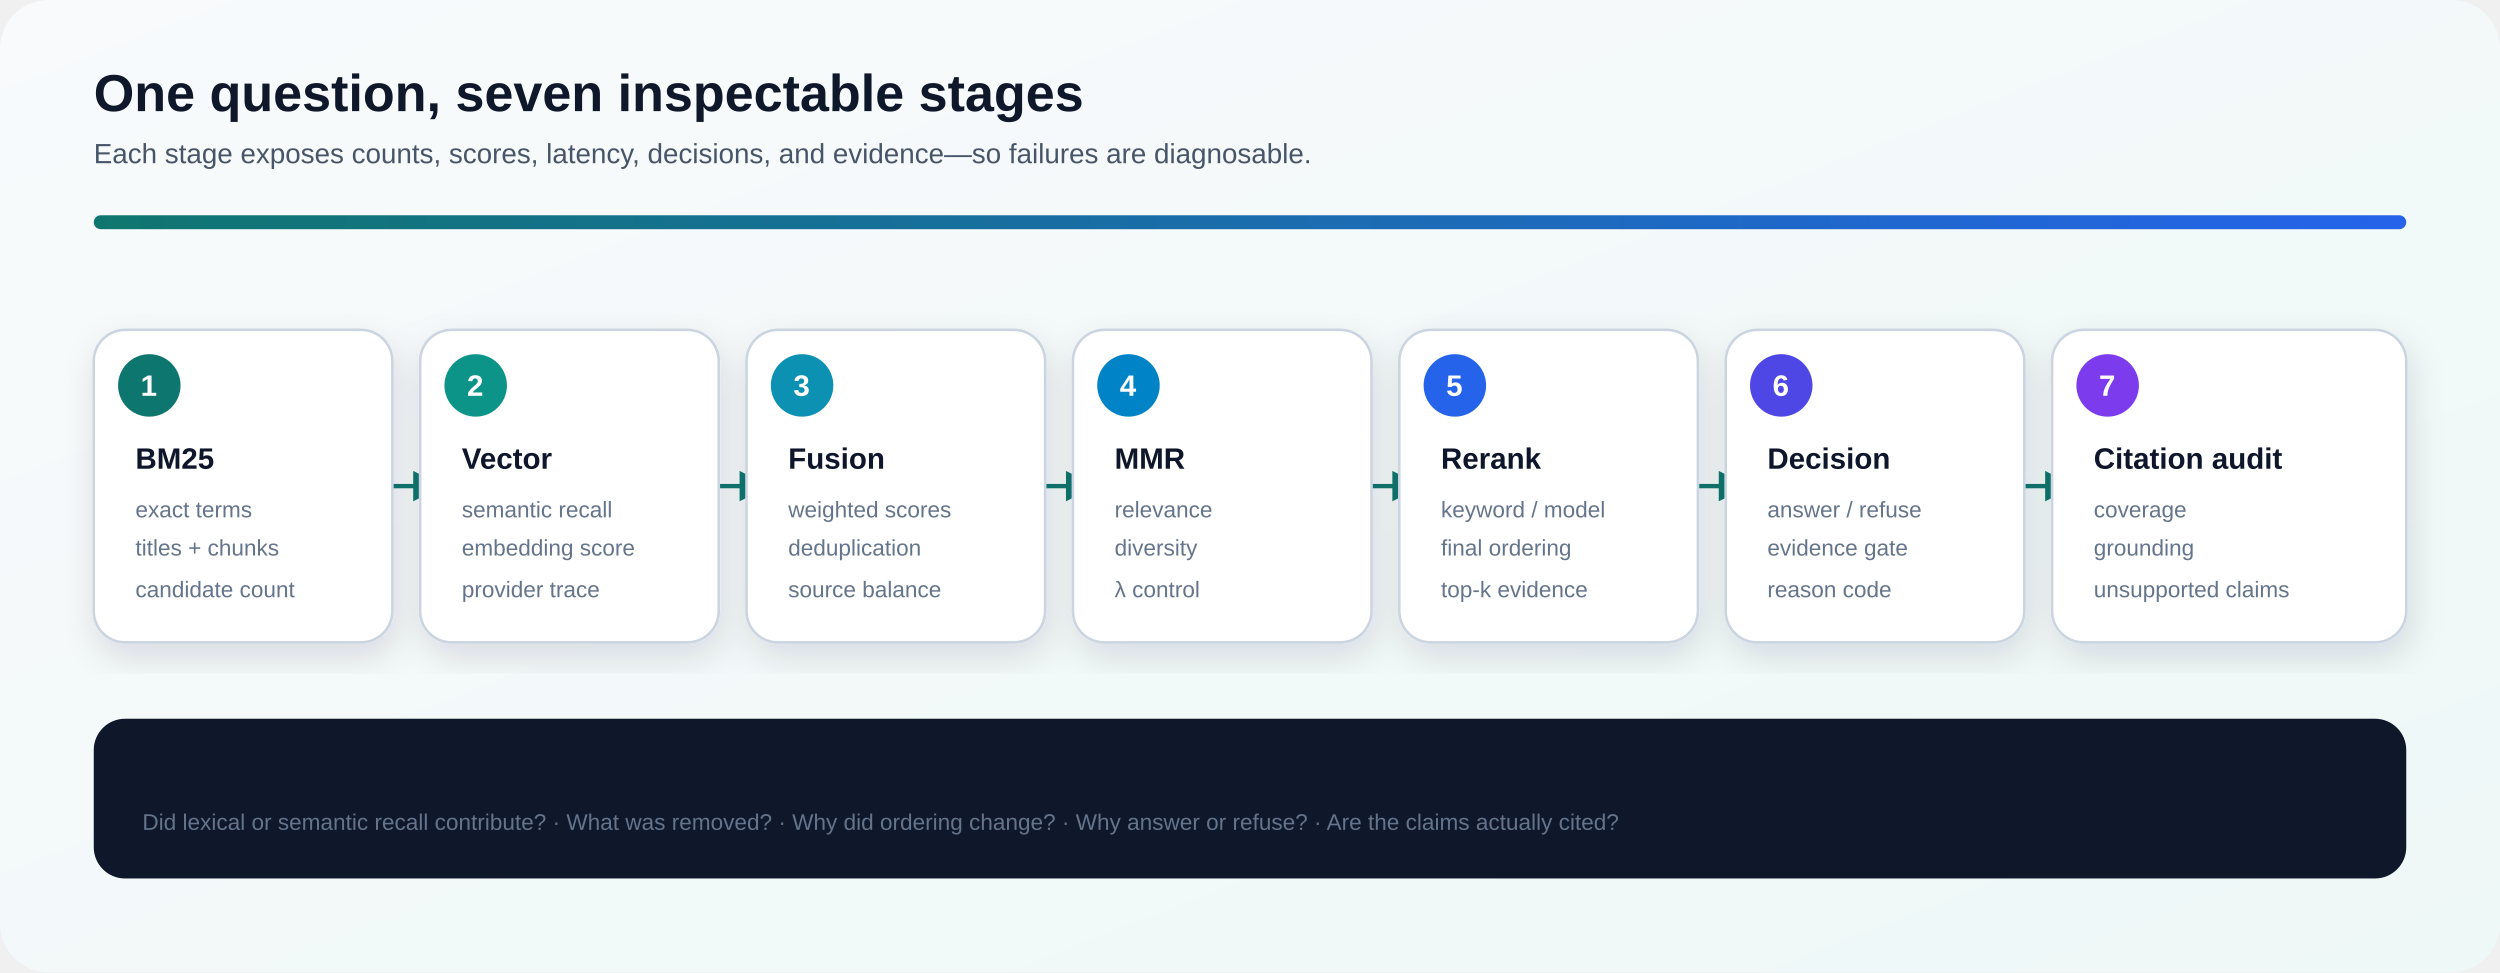
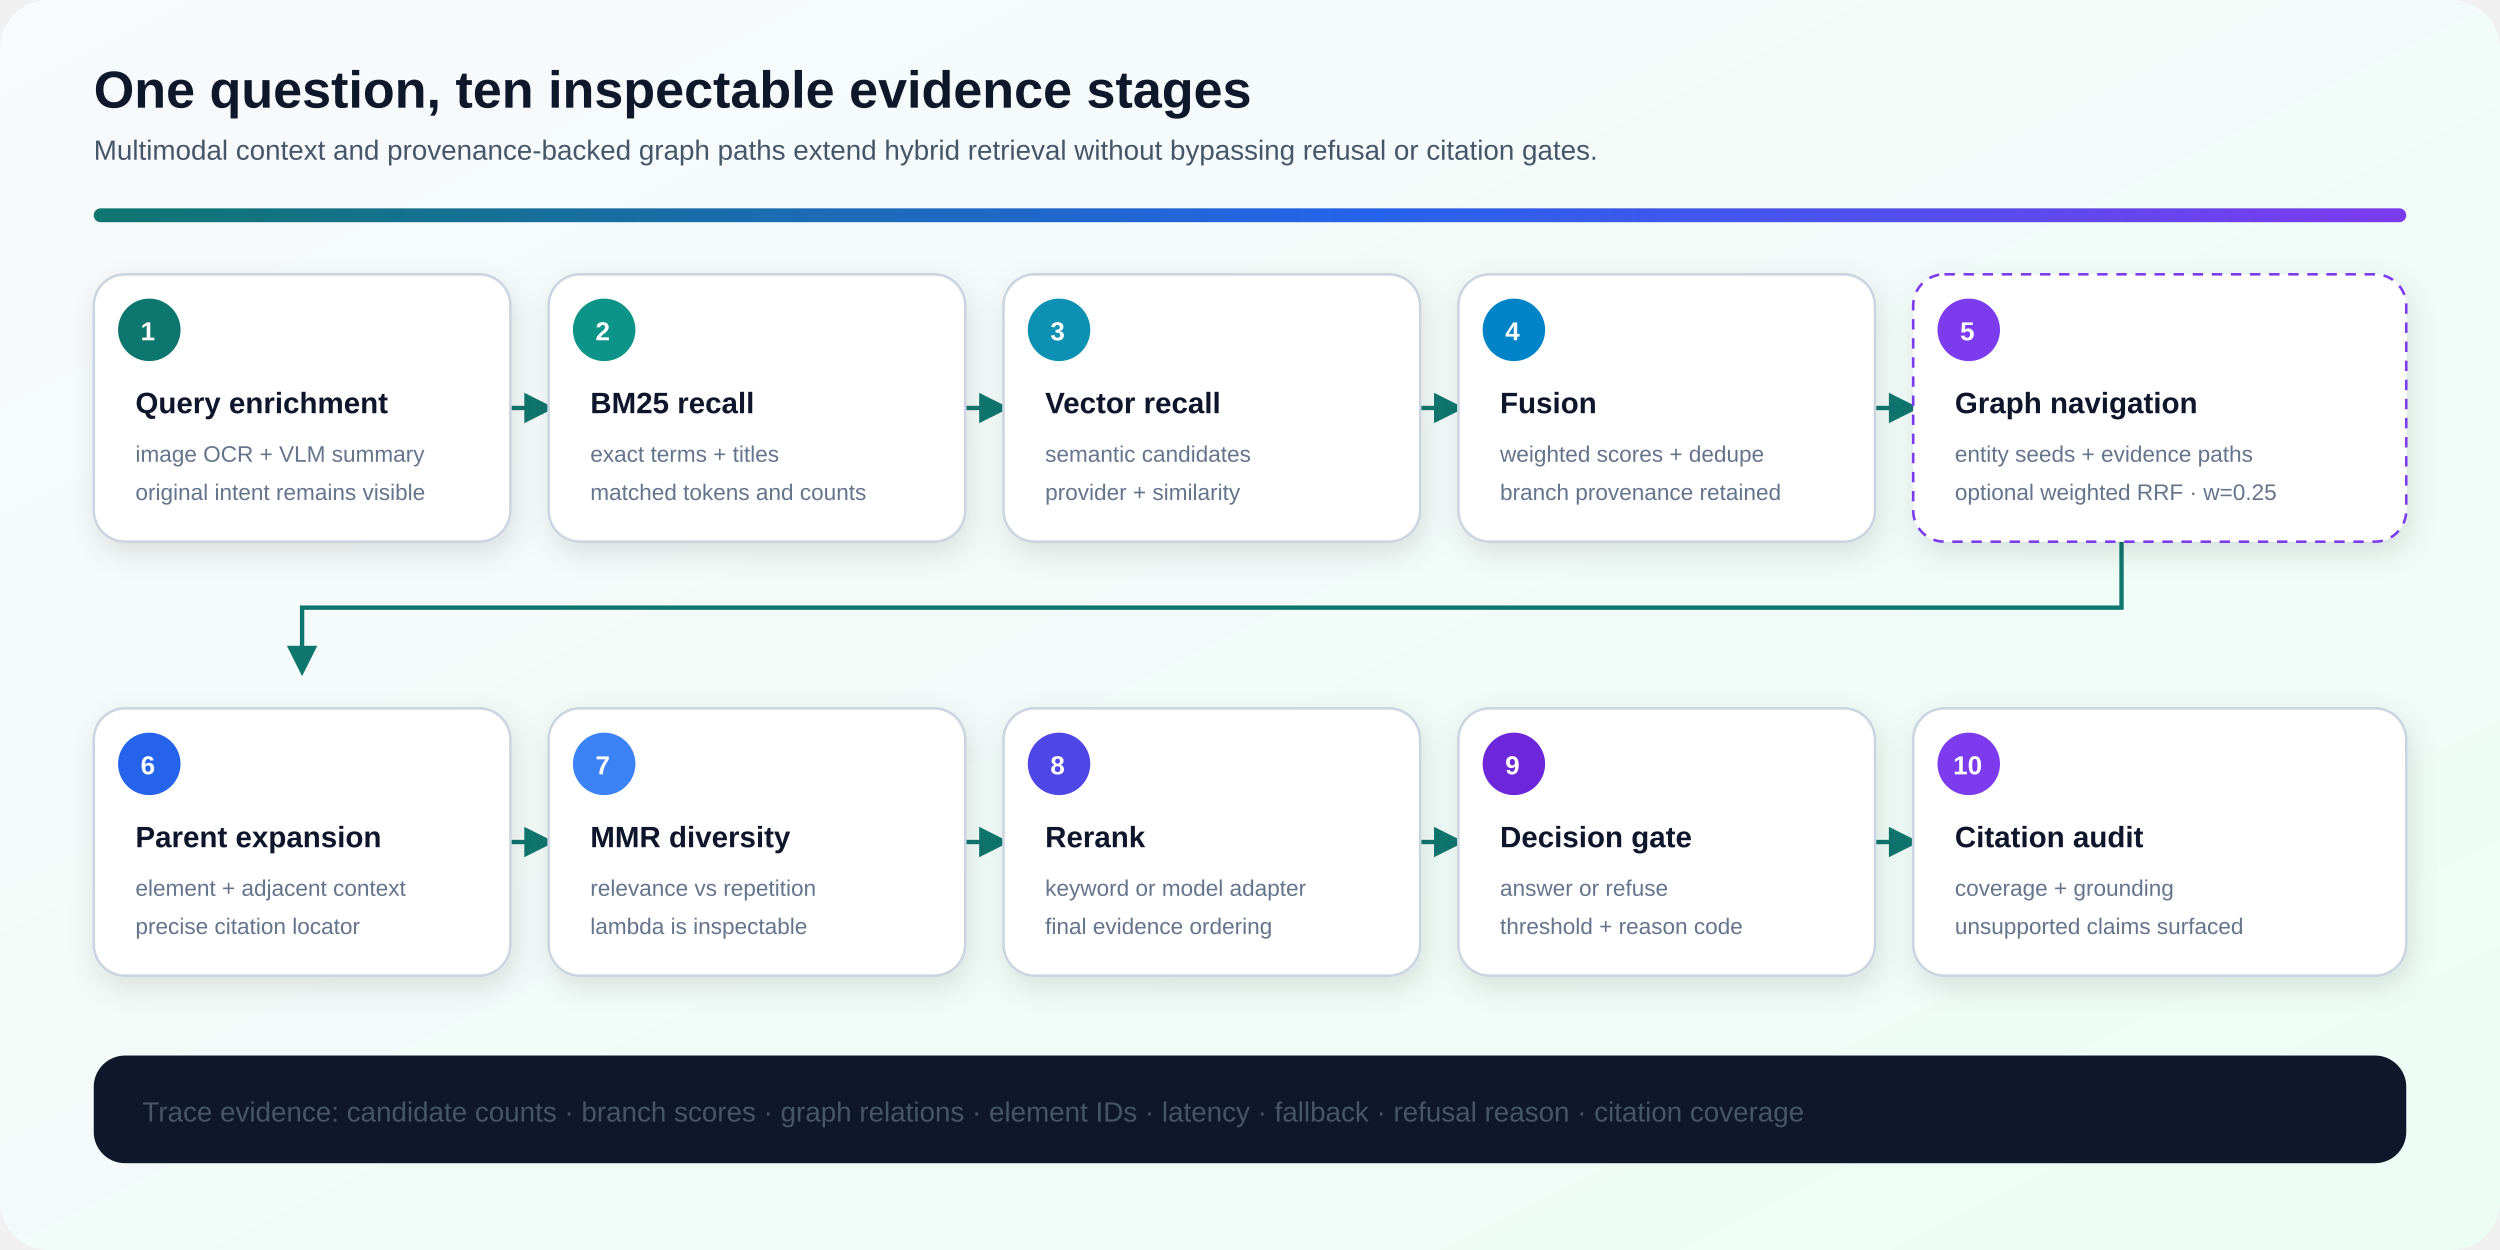
- <svg xmlns="http://www.w3.org/2000/svg" width="1440" height="560" viewBox="0 0 1440 560" role="img" aria-labelledby="title desc">
+ <svg xmlns="http://www.w3.org/2000/svg" width="1440" height="720" viewBox="0 0 1440 720" role="img" aria-labelledby="title desc">
  <defs>
    <linearGradient id="bg" x1="0" y1="0" x2="1" y2="1">
      <stop stop-color="#f8fafc" />
-       <stop offset="1" stop-color="#eef8f7" />
+       <stop offset="1" stop-color="#ecfdf5" />
    </linearGradient>
    <linearGradient id="bar" x1="0" y1="0" x2="1" y2="0">
      <stop stop-color="#0f766e" />
-       <stop offset="1" stop-color="#2563eb" />
+       <stop offset=".55" stop-color="#2563eb" />
+       <stop offset="1" stop-color="#7c3aed" />
    </linearGradient>
    <filter id="shadow">
-       <feDropShadow dy="8" stdDeviation="10" flood-color="#0f172a" flood-opacity=".12" />
+       <feDropShadow dy="6" stdDeviation="8" flood-color="#0f172a" flood-opacity=".11" />
    </filter>
    <marker id="arrow" viewBox="0 0 10 10" refX="8" refY="5" markerWidth="7" markerHeight="7" orient="auto">
      <path d="M0 0 10 5 0 10z" fill="#0f766e" />
    </marker>
-     <style>text{font-family:Arial,Helvetica,sans-serif}.h{font-size:30px;font-weight:700;fill:#0f172a}.sub{font-size:16px;font-weight:400;fill:#475569}.n{font-size:17px;font-weight:800;fill:#fff}.t{font-size:17px;font-weight:700;fill:#0f172a}.c{font-size:13px;font-weight:400;fill:#64748b}.box{fill:#fff;stroke:#cbd5e1;stroke-width:1.5}.flow{fill:none;stroke:#0f766e;stroke-width:2.5;marker-end:url(#arrow)}</style>
+     <style>text{font-family:Arial,Helvetica,sans-serif}.h{font-size:30px;font-weight:700;fill:#0f172a}.sub{font-size:16px;fill:#475569}.n{font-size:15px;font-weight:800;fill:#fff}.t{font-size:17px;font-weight:700;fill:#0f172a}.c{font-size:13px;fill:#64748b}.box{fill:#fff;stroke:#cbd5e1;stroke-width:1.5}.flow{fill:none;stroke:#0f766e;stroke-width:2.5;marker-end:url(#arrow)}.optional{stroke:#7c3aed;stroke-dasharray:6 5}</style>
  </defs>
-   <rect width="1440" height="560" rx="28" fill="url(#bg)" />
-   <text x="54" y="64" class="h">One question, seven inspectable stages</text>
-   <text x="54" y="94" class="sub">Each stage exposes counts, scores, latency, decisions, and evidence—so failures are diagnosable.</text>
-   <rect x="54" y="124" width="1332" height="8" rx="4" fill="url(#bar)" />
-   <path d="M226 280 H252" class="flow" />
-   <path d="M414 280 H440" class="flow" />
-   <path d="M602 280 H628" class="flow" />
-   <path d="M790 280 H816" class="flow" />
-   <path d="M978 280 H1004" class="flow" />
-   <path d="M1166 280 H1192" class="flow" />
+   <rect width="1440" height="720" rx="28" fill="url(#bg)" />
+   <text x="54" y="62" class="h">One question, ten inspectable evidence stages</text>
+   <text x="54" y="92" class="sub">Multimodal context and provenance-backed graph paths extend hybrid retrieval without bypassing refusal or citation gates.</text>
+   <rect x="54" y="120" width="1332" height="8" rx="4" fill="url(#bar)" />
+   <path d="M294 235 H316" class="flow" />
+   <path d="M556 235 H578" class="flow" />
+   <path d="M818 235 H840" class="flow" />
+   <path d="M1080 235 H1102" class="flow" />
+   <path d="M1222 312 V350 H174 V386" class="flow" />
+   <path d="M294 485 H316" class="flow" />
+   <path d="M556 485 H578" class="flow" />
+   <path d="M818 485 H840" class="flow" />
+   <path d="M1080 485 H1102" class="flow" />
  <g filter="url(#shadow)">
-     <rect x="54" y="190" width="172" height="180" rx="18" class="box" />
-     <circle cx="86" cy="222" r="18" fill="#0f766e" />
-     <text x="81" y="228" class="n">1</text>
-     <text x="78" y="270" class="t">BM25</text>
-     <text x="78" y="298" class="c">exact terms</text>
-     <text x="78" y="320" class="c">titles + chunks</text>
-     <text x="78" y="344" class="c">candidate count</text>
-     <rect x="242" y="190" width="172" height="180" rx="18" class="box" />
-     <circle cx="274" cy="222" r="18" fill="#0d9488" />
-     <text x="269" y="228" class="n">2</text>
-     <text x="266" y="270" class="t">Vector</text>
-     <text x="266" y="298" class="c">semantic recall</text>
-     <text x="266" y="320" class="c">embedding score</text>
-     <text x="266" y="344" class="c">provider trace</text>
-     <rect x="430" y="190" width="172" height="180" rx="18" class="box" />
-     <circle cx="462" cy="222" r="18" fill="#0891b2" />
-     <text x="457" y="228" class="n">3</text>
-     <text x="454" y="270" class="t">Fusion</text>
-     <text x="454" y="298" class="c">weighted scores</text>
-     <text x="454" y="320" class="c">deduplication</text>
-     <text x="454" y="344" class="c">source balance</text>
-     <rect x="618" y="190" width="172" height="180" rx="18" class="box" />
-     <circle cx="650" cy="222" r="18" fill="#0284c7" />
-     <text x="645" y="228" class="n">4</text>
-     <text x="642" y="270" class="t">MMR</text>
-     <text x="642" y="298" class="c">relevance</text>
-     <text x="642" y="320" class="c">diversity</text>
-     <text x="642" y="344" class="c">λ control</text>
-     <rect x="806" y="190" width="172" height="180" rx="18" class="box" />
-     <circle cx="838" cy="222" r="18" fill="#2563eb" />
-     <text x="833" y="228" class="n">5</text>
-     <text x="830" y="270" class="t">Rerank</text>
-     <text x="830" y="298" class="c">keyword / model</text>
-     <text x="830" y="320" class="c">final ordering</text>
-     <text x="830" y="344" class="c">top-k evidence</text>
-     <rect x="994" y="190" width="172" height="180" rx="18" class="box" />
-     <circle cx="1026" cy="222" r="18" fill="#4f46e5" />
-     <text x="1021" y="228" class="n">6</text>
-     <text x="1018" y="270" class="t">Decision</text>
-     <text x="1018" y="298" class="c">answer / refuse</text>
-     <text x="1018" y="320" class="c">evidence gate</text>
-     <text x="1018" y="344" class="c">reason code</text>
-     <rect x="1182" y="190" width="204" height="180" rx="18" class="box" />
-     <circle cx="1214" cy="222" r="18" fill="#7c3aed" />
-     <text x="1209" y="228" class="n">7</text>
-     <text x="1206" y="270" class="t">Citation audit</text>
-     <text x="1206" y="298" class="c">coverage</text>
-     <text x="1206" y="320" class="c">grounding</text>
-     <text x="1206" y="344" class="c">unsupported claims</text>
+     <rect x="54" y="158" width="240" height="154" rx="18" class="box" />
+     <circle cx="86" cy="190" r="18" fill="#0f766e" />
+     <text x="81" y="196" class="n">1</text>
+     <text x="78" y="238" class="t">Query enrichment</text>
+     <text x="78" y="266" class="c">image OCR + VLM summary</text>
+     <text x="78" y="288" class="c">original intent remains visible</text>
+     <rect x="316" y="158" width="240" height="154" rx="18" class="box" />
+     <circle cx="348" cy="190" r="18" fill="#0d9488" />
+     <text x="343" y="196" class="n">2</text>
+     <text x="340" y="238" class="t">BM25 recall</text>
+     <text x="340" y="266" class="c">exact terms + titles</text>
+     <text x="340" y="288" class="c">matched tokens and counts</text>
+     <rect x="578" y="158" width="240" height="154" rx="18" class="box" />
+     <circle cx="610" cy="190" r="18" fill="#0891b2" />
+     <text x="605" y="196" class="n">3</text>
+     <text x="602" y="238" class="t">Vector recall</text>
+     <text x="602" y="266" class="c">semantic candidates</text>
+     <text x="602" y="288" class="c">provider + similarity</text>
+     <rect x="840" y="158" width="240" height="154" rx="18" class="box" />
+     <circle cx="872" cy="190" r="18" fill="#0284c7" />
+     <text x="867" y="196" class="n">4</text>
+     <text x="864" y="238" class="t">Fusion</text>
+     <text x="864" y="266" class="c">weighted scores + dedupe</text>
+     <text x="864" y="288" class="c">branch provenance retained</text>
+     <rect x="1102" y="158" width="284" height="154" rx="18" class="box optional" />
+     <circle cx="1134" cy="190" r="18" fill="#7c3aed" />
+     <text x="1129" y="196" class="n">5</text>
+     <text x="1126" y="238" class="t">Graph navigation</text>
+     <text x="1126" y="266" class="c">entity seeds + evidence paths</text>
+     <text x="1126" y="288" class="c">optional weighted RRF · w=0.25</text>
+     <rect x="54" y="408" width="240" height="154" rx="18" class="box" />
+     <circle cx="86" cy="440" r="18" fill="#2563eb" />
+     <text x="81" y="446" class="n">6</text>
+     <text x="78" y="488" class="t">Parent expansion</text>
+     <text x="78" y="516" class="c">element + adjacent context</text>
+     <text x="78" y="538" class="c">precise citation locator</text>
+     <rect x="316" y="408" width="240" height="154" rx="18" class="box" />
+     <circle cx="348" cy="440" r="18" fill="#3b82f6" />
+     <text x="343" y="446" class="n">7</text>
+     <text x="340" y="488" class="t">MMR diversity</text>
+     <text x="340" y="516" class="c">relevance vs repetition</text>
+     <text x="340" y="538" class="c">lambda is inspectable</text>
+     <rect x="578" y="408" width="240" height="154" rx="18" class="box" />
+     <circle cx="610" cy="440" r="18" fill="#4f46e5" />
+     <text x="605" y="446" class="n">8</text>
+     <text x="602" y="488" class="t">Rerank</text>
+     <text x="602" y="516" class="c">keyword or model adapter</text>
+     <text x="602" y="538" class="c">final evidence ordering</text>
+     <rect x="840" y="408" width="240" height="154" rx="18" class="box" />
+     <circle cx="872" cy="440" r="18" fill="#6d28d9" />
+     <text x="867" y="446" class="n">9</text>
+     <text x="864" y="488" class="t">Decision gate</text>
+     <text x="864" y="516" class="c">answer or refuse</text>
+     <text x="864" y="538" class="c">threshold + reason code</text>
+     <rect x="1102" y="408" width="284" height="154" rx="18" class="box" />
+     <circle cx="1134" cy="440" r="18" fill="#7c3aed" />
+     <text x="1125" y="446" class="n">10</text>
+     <text x="1126" y="488" class="t">Citation audit</text>
+     <text x="1126" y="516" class="c">coverage + grounding</text>
+     <text x="1126" y="538" class="c">unsupported claims surfaced</text>
  </g>
-   <rect x="54" y="414" width="1332" height="92" rx="18" fill="#0f172a" />
-   <text x="82" y="448" class="t" fill="#f8fafc">What the UI answers</text>
-   <text x="82" y="478" class="c" fill="#cbd5e1">Did lexical or semantic recall contribute? · What was removed? · Why did ordering change? · Why answer or refuse? · Are the claims actually cited?</text>
+   <rect x="54" y="608" width="1332" height="62" rx="18" fill="#0f172a" />
+   <text x="82" y="646" class="sub" fill="#e2e8f0">Trace evidence: candidate counts · branch scores · graph relations · element IDs · latency · fallback · refusal reason · citation coverage</text>
</svg>
